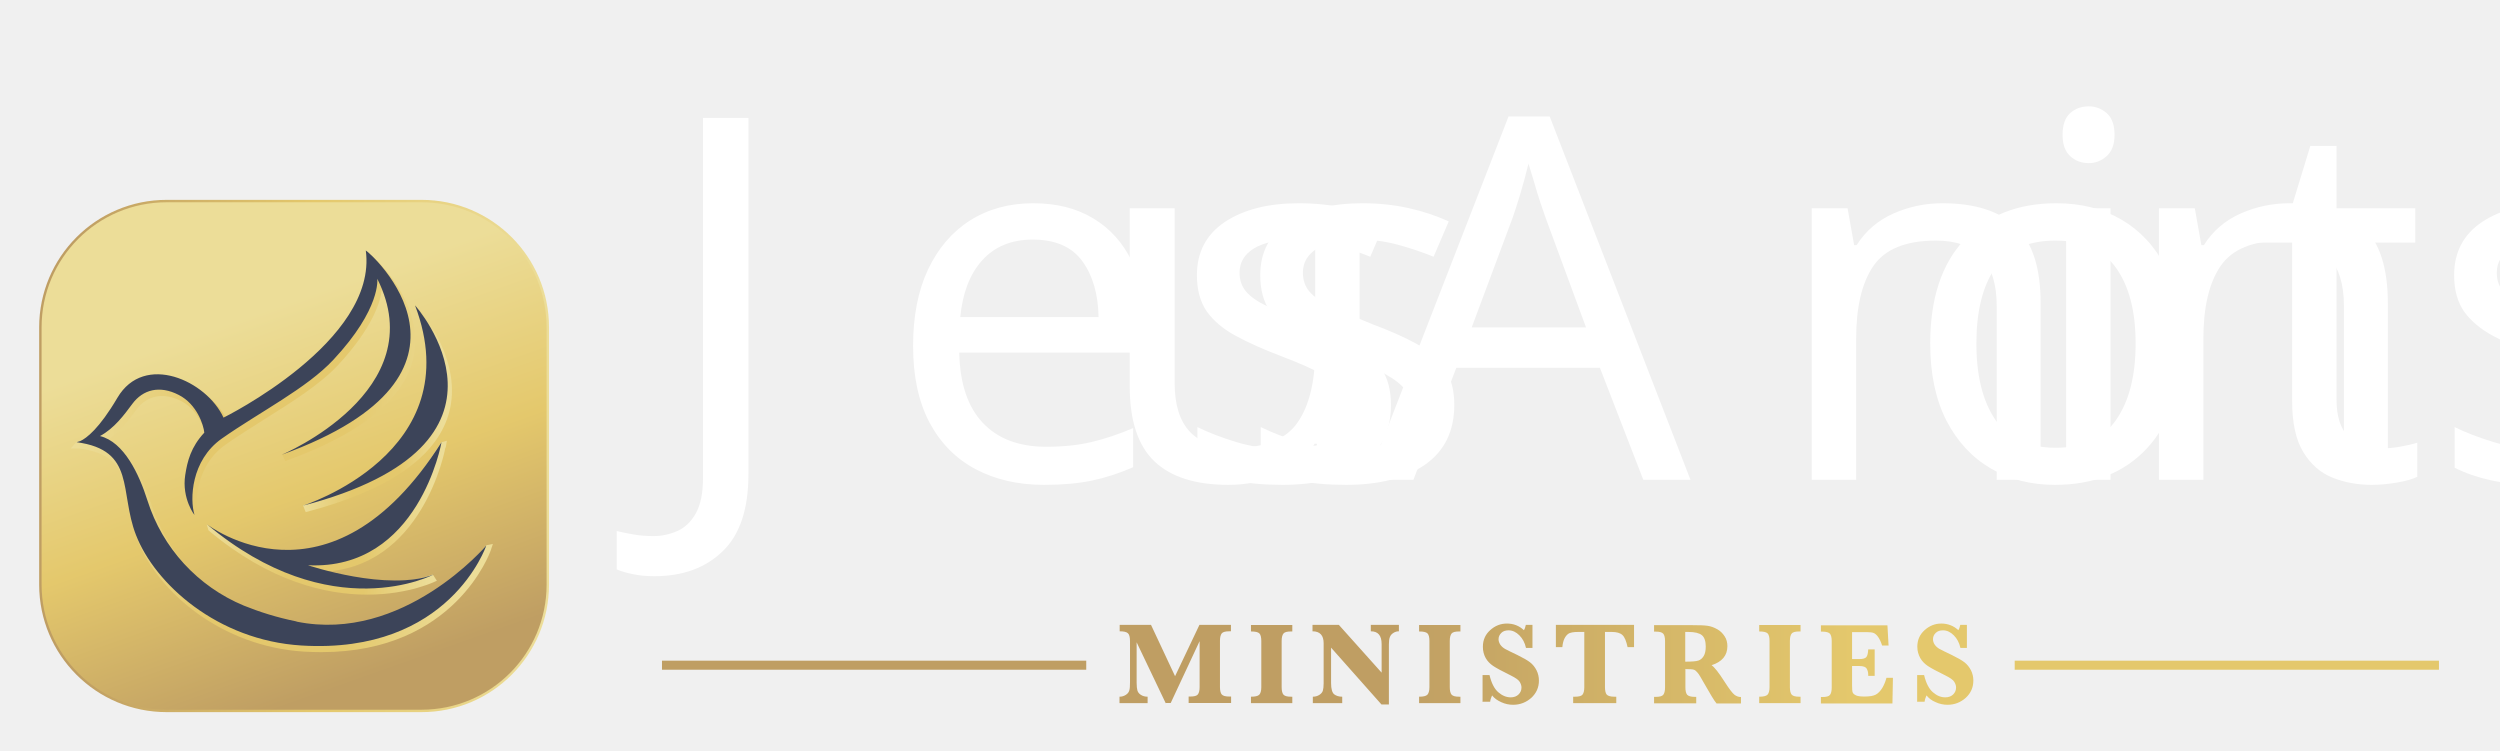
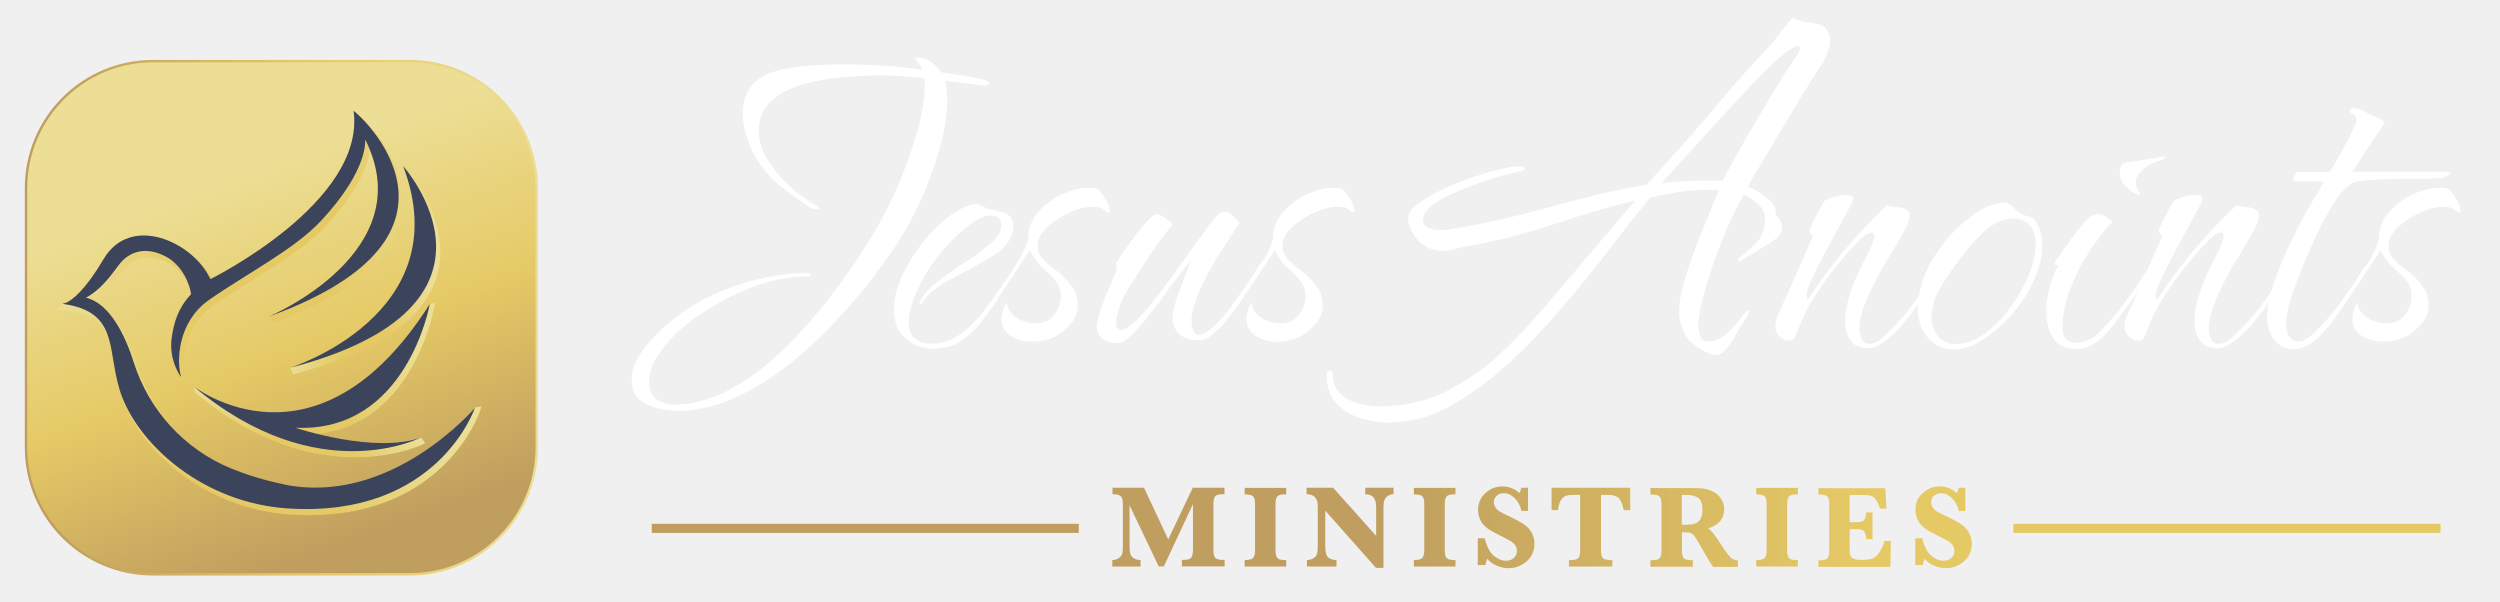
- <svg xmlns="http://www.w3.org/2000/svg" xmlns:xlink="http://www.w3.org/1999/xlink" id="Layer_1" data-name="Layer 1" viewBox="13.1 14.2 154.8 46.5">
+ <svg xmlns="http://www.w3.org/2000/svg" xmlns:xlink="http://www.w3.org/1999/xlink" id="Layer_1" data-name="Layer 1" viewBox="0 0 153.78 37">
  <defs>
    <style>
      .cls-1 {
        fill: url(#linear-gradient-5);
      }

      .cls-2 {
        fill: url(#linear-gradient-6);
      }

      .cls-3 {
        fill: url(#linear-gradient-4);
      }

      .cls-4 {
        fill: url(#linear-gradient);
      }

      .cls-5 {
-         fill: #3c4459;
+         fill: #fff;
      }

      .cls-6 {
-         letter-spacing: 0em;
-       }
- 
-       .cls-7 {
-         letter-spacing: 0em;
-       }
- 
-       .cls-8 {
        fill: url(#linear-gradient-2);
        stroke: url(#linear-gradient-3);
        stroke-miterlimit: 10;
        stroke-width: .15px;
      }

-       .cls-9 {
-         fill: #fff;
-         font-family: TheNautigal-Regular, 'The Nautigal';
-         font-size: 31.38px;
-       }
- 
-       .cls-10 {
-         letter-spacing: -.1em;
-       }
- 
-       .cls-11 {
-         letter-spacing: -.02em;
-       }
- 
-       .cls-12 {
-         letter-spacing: -.02em;
-       }
- 
-       .cls-13 {
-         letter-spacing: -.04em;
-       }
- 
-       .cls-14 {
-         letter-spacing: -.01em;
-       }
- 
-       .cls-15 {
-         letter-spacing: 0em;
-       }
- 
-       .cls-16 {
-         letter-spacing: 0em;
+       .cls-7 {
+         fill: #3b445a;
      }
    </style>
-     <linearGradient id="linear-gradient" x1="54.08" y1="55.33" x2="164.12" y2="55.33" gradientUnits="userSpaceOnUse">
-       <stop offset=".41" stop-color="#bf9e63" />
-       <stop offset=".67" stop-color="#e4c86c" />
+     <linearGradient id="linear-gradient" x1="40.08" y1="32.44" x2="150.12" y2="32.44" gradientUnits="userSpaceOnUse">
+       <stop offset=".41" stop-color="#c09e5f" />
+       <stop offset=".67" stop-color="#e5c965" />
    </linearGradient>
-     <linearGradient id="linear-gradient-2" x1="-21.25" y1="-82.92" x2="-29.82" y2="-107.08" gradientTransform="translate(58 140.68)" gradientUnits="userSpaceOnUse">
-       <stop offset=".07" stop-color="#bf9e63" />
-       <stop offset=".54" stop-color="#e4c86c" />
-       <stop offset=".99" stop-color="#ecdd98" />
+     <linearGradient id="linear-gradient-2" x1="-35.25" y1="-105.81" x2="-43.82" y2="-129.96" gradientTransform="translate(58 140.68)" gradientUnits="userSpaceOnUse">
+       <stop offset=".07" stop-color="#c09e5f" />
+       <stop offset=".54" stop-color="#e5c965" />
+       <stop offset=".99" stop-color="#ecde94" />
    </linearGradient>
-     <linearGradient id="linear-gradient-3" x1="15.52" y1="42.44" x2="47.09" y2="42.44" gradientTransform="matrix(1,0,0,1,0,0)" xlink:href="#linear-gradient-2" />
-     <linearGradient id="linear-gradient-4" x1="31.86" y1="39.52" x2="41.09" y2="39.52" gradientUnits="userSpaceOnUse">
-       <stop offset="0" stop-color="#ecdd98" />
-       <stop offset=".33" stop-color="#e4c86c" />
-       <stop offset=".65" stop-color="#e4c86c" />
-       <stop offset=".93" stop-color="#ecdd98" />
+     <linearGradient id="linear-gradient-3" x1="1.52" y1="19.55" x2="33.09" y2="19.55" gradientTransform="matrix(1,0,0,1,0,0)" xlink:href="#linear-gradient-2" />
+     <linearGradient id="linear-gradient-4" x1="17.86" y1="16.63" x2="27.09" y2="16.63" gradientUnits="userSpaceOnUse">
+       <stop offset="0" stop-color="#ecde94" />
+       <stop offset=".33" stop-color="#e5c965" />
+       <stop offset=".65" stop-color="#e5c965" />
+       <stop offset=".93" stop-color="#ecde94" />
    </linearGradient>
-     <linearGradient id="linear-gradient-5" x1="25.92" y1="46.27" x2="40.78" y2="46.27" xlink:href="#linear-gradient-4" />
-     <linearGradient id="linear-gradient-6" x1="17.48" y1="42.24" x2="43.62" y2="42.24" xlink:href="#linear-gradient-4" />
+     <linearGradient id="linear-gradient-5" x1="11.92" y1="23.38" x2="26.78" y2="23.38" xlink:href="#linear-gradient-4" />
+     <linearGradient id="linear-gradient-6" x1="3.48" y1="19.35" x2="29.62" y2="19.35" xlink:href="#linear-gradient-4" />
  </defs>
-   <text class="cls-9" transform="translate(53.74 43.91)">
-     <tspan class="cls-13" x="0" y="0">J</tspan>
-     <tspan x="14.18" y="0">es</tspan>
-     <tspan class="cls-6" x="26.83" y="0">u</tspan>
-     <tspan class="cls-10" x="35.8" y="0">s</tspan>
-     <tspan x="38.75" y="0"> </tspan>
-     <tspan class="cls-15" x="44.02" y="0">A</tspan>
-     <tspan class="cls-14" x="68.87" y="0">n</tspan>
-     <tspan class="cls-11" x="77.16" y="0">o</tspan>
-     <tspan class="cls-16" x="84.62" y="0">i</tspan>
-     <tspan class="cls-12" x="90.37" y="0">n</tspan>
-     <tspan class="cls-7" x="98.4" y="0">ts</tspan>
-   </text>
-   <path class="cls-4" d="M85.28,57.74l-1.8-3.77v2.5c0,.22.02.39.05.49s.1.2.22.27c.11.07.25.11.41.11v.4h-1.74v-.4c.15,0,.28-.04.4-.12s.18-.17.21-.28c.03-.1.04-.27.04-.5v-2.54c0-.24-.04-.41-.13-.49-.08-.08-.26-.12-.51-.12v-.4h1.94l1.49,3.18,1.51-3.18h1.95v.4h-.1c-.24,0-.4.04-.47.13-.07.09-.11.24-.11.46v2.86c0,.22.04.38.11.46.08.09.23.13.47.13h.11v.4h-2.63v-.4h.1c.24,0,.4-.04.47-.13.07-.09.11-.24.11-.46v-2.84l-1.79,3.83h-.28ZM90.56,53.3v-.4h2.56v.4h-.08c-.24,0-.4.04-.47.13-.07.09-.11.24-.11.46v2.86c0,.22.04.38.11.46.08.09.23.13.47.13h.08v.4h-2.56v-.4c.26,0,.43-.04.51-.12.08-.08.13-.24.13-.47v-2.86c0-.23-.04-.39-.12-.47-.08-.08-.25-.12-.52-.12ZM95.52,54.28v2.22c0,.36.07.59.19.69.13.1.3.15.5.15v.4h-1.82v-.4c.15,0,.29-.04.4-.11.11-.07.19-.16.22-.26.03-.1.05-.25.05-.47v-2.47c0-.49-.23-.74-.69-.74v-.4h1.63l2.65,2.96v-1.77c0-.53-.22-.79-.67-.79v-.4h1.74v.4c-.12,0-.23.03-.34.1-.11.07-.18.15-.22.26-.04.1-.06.25-.06.45v3.72h-.46l-3.14-3.54ZM100.97,53.3v-.4h2.56v.4h-.08c-.24,0-.4.04-.47.13-.07.09-.11.24-.11.46v2.86c0,.22.04.38.11.46.08.09.23.13.47.13h.08v.4h-2.56v-.4c.26,0,.43-.04.51-.12.08-.08.13-.24.13-.47v-2.86c0-.23-.04-.39-.12-.47-.08-.08-.25-.12-.52-.12ZM104.9,57.66v-1.66h.43c.12.5.3.85.54,1.06.24.21.5.32.77.32.2,0,.37-.06.49-.18.12-.12.18-.26.18-.43,0-.12-.04-.23-.11-.35s-.26-.25-.54-.39c-.55-.27-.92-.47-1.11-.6s-.35-.29-.46-.49-.17-.43-.17-.69c0-.42.15-.76.45-1.03.3-.27.64-.41,1.04-.41.41,0,.76.14,1.05.41.05-.07.09-.18.12-.33h.41v1.43h-.4c-.07-.32-.21-.58-.41-.78-.2-.2-.42-.31-.67-.31-.19,0-.34.05-.45.16s-.17.24-.17.39c0,.12.04.23.11.34.07.1.17.19.29.26.12.07.38.19.77.38.35.17.61.32.78.45.17.13.3.3.4.49.1.2.15.41.15.64,0,.43-.16.78-.47,1.07-.32.28-.69.43-1.13.43-.25,0-.49-.05-.73-.16s-.43-.24-.57-.42c-.05.11-.1.24-.12.39h-.43ZM111.22,53.33h-.41c-.24,0-.42.03-.54.08-.11.05-.21.16-.29.31-.08.16-.12.34-.14.55h-.4v-1.38h4.84v1.38h-.4c-.08-.37-.18-.62-.32-.75-.14-.13-.36-.19-.66-.19h-.42v3.42c0,.22.04.38.11.46s.23.13.47.13h.12v.4h-2.67v-.4h.11c.24,0,.4-.04.47-.13s.11-.24.11-.46v-3.42ZM117.46,55.61v1.15c0,.22.04.38.11.46s.23.13.47.13h.09v.4h-2.61v-.4h.1c.24,0,.4-.04.47-.13s.11-.24.11-.46v-2.86c0-.22-.04-.38-.11-.46-.08-.09-.23-.13-.47-.13h-.1v-.4h1.94s.44,0,.44,0c.43,0,.75.01.94.04.2.03.39.1.59.21s.34.26.46.44.17.39.17.61c0,.58-.33.97-.98,1.18.17.11.44.45.81,1.03.29.45.49.71.61.8.12.09.25.14.4.14v.4h-1.51c-.14-.16-.39-.58-.77-1.25-.19-.34-.32-.56-.4-.65-.08-.1-.15-.16-.23-.19-.08-.03-.25-.04-.52-.04ZM117.46,55.17c.4,0,.67-.02.81-.07.14-.05.25-.15.33-.29.08-.14.12-.33.12-.57,0-.34-.08-.58-.24-.71-.16-.13-.44-.2-.83-.2-.05,0-.12,0-.2,0v1.83ZM122.03,53.3v-.4h2.56v.4h-.08c-.24,0-.4.04-.47.13-.07.09-.11.24-.11.46v2.86c0,.22.04.38.11.46.08.09.23.13.47.13h.08v.4h-2.56v-.4c.26,0,.43-.04.51-.12.08-.08.13-.24.13-.47v-2.86c0-.23-.04-.39-.12-.47-.08-.08-.25-.12-.52-.12ZM127.78,55.43v1.2c0,.23.01.38.04.45.03.07.1.13.21.18.11.05.29.07.52.07.32,0,.55-.04.7-.12.15-.08.28-.22.4-.41.12-.2.2-.41.26-.63h.4l-.03,1.59h-4.43v-.4h.09c.24,0,.4-.04.47-.13.07-.09.11-.24.11-.46v-2.87c0-.22-.04-.38-.11-.46s-.23-.13-.47-.13h-.09v-.39h4.12l.07,1.25h-.4c-.07-.22-.15-.39-.24-.52-.09-.13-.18-.21-.27-.25-.09-.04-.24-.06-.45-.06h-.9v1.67h.45c.21,0,.36-.04.43-.12s.11-.24.12-.48h.4v1.64h-.4s0-.05,0-.07c0-.14-.03-.26-.09-.37-.06-.11-.21-.17-.45-.17h-.46ZM131.81,57.66v-1.66h.43c.12.5.3.85.54,1.06.24.21.49.32.77.32.2,0,.37-.06.49-.18s.18-.26.18-.43c0-.12-.04-.23-.11-.35s-.26-.25-.54-.39c-.55-.27-.92-.47-1.11-.6-.19-.13-.35-.29-.46-.49s-.18-.43-.18-.69c0-.42.15-.76.45-1.03s.64-.41,1.04-.41.76.14,1.05.41c.05-.07.09-.18.12-.33h.41v1.43h-.4c-.07-.32-.21-.58-.41-.78s-.42-.31-.67-.31c-.19,0-.34.05-.45.16-.11.1-.17.24-.17.39,0,.12.04.23.11.34.07.1.17.19.29.26s.38.19.77.38c.35.17.61.32.78.45.17.13.3.3.4.49.1.2.15.41.15.64,0,.43-.16.78-.47,1.07-.32.28-.69.43-1.13.43-.25,0-.49-.05-.73-.16-.24-.1-.43-.24-.57-.42-.05.11-.1.24-.12.39h-.43ZM54.08,55.39h26.27M80.36,55.11h-26.27v.56h26.27v-.56ZM137.85,55.39h26.27M164.12,55.11h-26.27v.56h26.27v-.56Z" />
  <g>
-     <rect class="cls-8" x="15.6" y="26.65" width="31.42" height="31.57" rx="7.82" ry="7.82" />
+     <path class="cls-5" d="M41.56,25.26c-.65,0-1.26-.14-1.84-.42s-.86-.78-.86-1.49c0-.54.17-1.07.52-1.58.35-.51.76-.99,1.24-1.44.48-.45.93-.82,1.35-1.11,1.03-.73,2.24-1.32,3.64-1.76s2.73-.66,3.99-.66c.19,0,.28.03.28.09,0,.08-.08.12-.25.12-1.21,0-2.44.26-3.69.79-1.25.52-2.35,1.14-3.31,1.85-.33.23-.71.55-1.13.96-.42.41-.78.86-1.1,1.35-.31.49-.47.99-.47,1.49,0,.54.16.92.49,1.13.32.21.72.31,1.18.31.56,0,1.17-.1,1.8-.31.64-.21,1.12-.41,1.46-.6.92-.48,1.82-1.11,2.7-1.9.88-.78,1.71-1.65,2.51-2.59s1.53-1.9,2.21-2.89,1.27-1.91,1.77-2.79c.42-.71.84-1.57,1.27-2.59s.79-2.06,1.1-3.12c.3-1.07.46-2.02.46-2.86v-.19c0-.06-.01-.15-.03-.25-.38-.04-.82-.08-1.32-.11s-.92-.05-1.25-.05c-.92,0-1.83.05-2.73.14-.9.09-1.71.26-2.45.5-.73.24-1.32.59-1.76,1.04s-.66,1.03-.66,1.74c0,.63.19,1.25.58,1.85s.86,1.15,1.41,1.63c.55.48,1.08.86,1.58,1.13.08.02.12.06.12.13,0,.04-.06.06-.19.06s-.22-.02-.28-.06c-.63-.4-1.18-.79-1.66-1.16-.48-.38-.9-.78-1.26-1.22-.36-.46-.66-1-.91-1.62-.25-.62-.38-1.23-.38-1.84,0-.54.12-1.04.38-1.47.25-.44.68-.77,1.29-1,.52-.19,1.18-.32,1.98-.41.79-.08,1.62-.12,2.48-.12.92,0,1.83.03,2.71.09.89.06,1.63.15,2.21.25-.08-.19-.17-.33-.25-.44-.08-.1-.17-.2-.25-.28.06-.02.15-.03.25-.03.29,0,.57.1.83.3.26.2.46.4.58.61.71.08,1.32.17,1.82.27.5.09.83.17.97.24.1.04.16.09.16.16,0,.12-.15.17-.44.12l-2.26-.28c.08.44.12.82.12,1.13,0,.84-.13,1.75-.39,2.75-.26.99-.6,1.97-1,2.92-.41.95-.83,1.79-1.27,2.53-.54.9-1.2,1.85-1.98,2.86-.77,1-1.63,1.99-2.56,2.95s-1.91,1.84-2.95,2.62-2.11,1.41-3.22,1.87c-1.11.46-2.23.69-3.36.69Z" />
+     <path class="cls-5" d="M57.25,21.43c-.56,0-1.08-.2-1.55-.61s-.71-1.01-.71-1.8c0-.63.17-1.31.5-2.04.33-.73.77-1.43,1.3-2.1.53-.67,1.1-1.22,1.71-1.66.61-.44,1.17-.67,1.69-.69.08.08.18.15.3.19.12.04.22.08.33.13l.82.19c.46.12.69.42.69.88,0,.27-.09.57-.27.88s-.44.59-.8.82c-.19.13-.39.25-.61.38-.22.12-.44.25-.67.38l-1.41.75c-.44.23-.83.48-1.16.74-.33.26-.58.54-.72.83-.11.02-.15,0-.13-.09.15-.36.43-.72.86-1.08.43-.37.86-.68,1.3-.96.21-.17.42-.31.64-.44.22-.12.43-.26.64-.41s.41-.3.61-.46c.2-.16.37-.31.52-.46.17-.17.29-.33.36-.5.07-.17.11-.31.11-.44,0-.4-.23-.6-.69-.6-.29,0-.63.12-1,.38-.46.31-.9.69-1.32,1.11-.42.43-.82.89-1.19,1.4-.4.54-.75,1.17-1.05,1.88-.3.71-.46,1.31-.46,1.79s.14.82.42,1.02c.28.2.61.3.99.3.52,0,1.02-.14,1.51-.41.36-.21.69-.48,1-.8.31-.32.58-.61.78-.86.17-.21.36-.46.58-.75s.37-.51.46-.66c.04-.04.07-.04.09,0,.02.04.03.07.03.09-.08.15-.23.38-.42.71-.2.33-.49.73-.86,1.21-.44.57-.9,1-1.38,1.32-.48.31-1.1.47-1.85.47Z" />
+     <path class="cls-5" d="M63.49,21.02c-.48,0-.92-.12-1.3-.36-.39-.24-.58-.59-.58-1.05,0-.17.03-.34.09-.53.06-.21.15-.37.25-.47,0,.23.07.43.22.61.15.18.31.32.5.42.19.08.37.15.55.19s.34.06.49.06c.48,0,.86-.17,1.13-.52.27-.34.41-.72.41-1.11,0-.36-.09-.67-.28-.94-.13-.17-.26-.32-.41-.46s-.3-.28-.47-.42c-.12-.1-.24-.23-.34-.38-.11-.15-.24-.37-.41-.66l-1.32,2.01c-.31.46-.61.89-.88,1.29-.27.4-.63.86-1.07,1.38-.12.15-.22.21-.3.2s-.06-.09.05-.24c.48-.61.88-1.13,1.19-1.57.31-.44.68-.97,1.1-1.6.21-.29.42-.63.64-1,.22-.38.38-.76.49-1.16,0-.65.22-1.22.66-1.71.44-.49.98-.87,1.62-1.13.64-.26,1.24-.36,1.8-.3.12,0,.26.09.41.28s.27.39.38.61c.1.22.16.39.16.52,0,.06-.02.09-.06.09-.06,0-.15-.04-.25-.13-.17-.15-.42-.22-.75-.22-.44,0-.92.12-1.44.36-.52.24-.98.54-1.37.91s-.58.75-.58,1.15c0,.29.12.56.36.82s.51.49.82.71c.3.22.55.46.74.71.21.23.36.46.44.69.08.23.12.46.12.69,0,.4-.12.76-.38,1.08s-.55.59-.91.8c-.44.25-.94.38-1.51.38Z" />
+     <path class="cls-5" d="M68.82,21.11c-.46,0-.81-.1-1.05-.31s-.34-.48-.3-.82c.04-.23.1-.49.19-.79.08-.29.19-.58.31-.88l.75-1.76s-.04-.08-.05-.11c-.01-.03-.02-.06-.02-.08-.02-.08-.01-.16.03-.22.54-.84,1.05-1.54,1.51-2.1s.76-.85.91-.85c.29,0,.64.2,1.04.6-.27.33-.55.71-.85,1.11-.29.41-.58.82-.85,1.24-.29.44-.6.92-.93,1.43s-.55.98-.67,1.4c-.13.38-.19.67-.19.88,0,.29.1.44.31.44.27,0,.67-.28,1.19-.85.36-.38.75-.84,1.18-1.4.43-.55.84-1.11,1.24-1.68.42-.59.81-1.13,1.18-1.65s.67-.93.93-1.24c.23-.29.44-.44.63-.44.27,0,.58.23.94.69-.29.42-.65.96-1.07,1.62-.42.66-.8,1.33-1.15,2.01-.34.68-.57,1.28-.67,1.8-.02.08-.04.17-.05.25-.01.08-.02.18-.02.28,0,.61.16.91.47.91.17,0,.37-.09.61-.28.24-.19.48-.41.71-.66.23-.25.41-.46.53-.63.67-.9,1.31-1.83,1.91-2.79.12-.19.21-.28.25-.28s.06.04.05.11c-.01.07-.03.13-.05.17-.42.69-.91,1.44-1.46,2.26-.55.82-1.1,1.49-1.65,2.01-.29.29-.59.44-.88.44-.56,0-.98-.14-1.25-.41-.27-.27-.41-.58-.41-.91,0-.21.03-.43.09-.67.06-.24.14-.49.22-.74l.85-2.23c-.31.4-.58.73-.78.99-.21.26-.4.51-.56.74-.15.21-.31.45-.5.71-.19.26-.39.52-.6.77-.4.52-.78.97-1.16,1.35-.38.38-.67.56-.88.56Z" />
+     <path class="cls-5" d="M78.55,21.02c-.48,0-.92-.12-1.3-.36-.39-.24-.58-.59-.58-1.05,0-.17.03-.34.09-.53.06-.21.15-.37.25-.47,0,.23.07.43.22.61.15.18.31.32.5.42.19.08.37.15.55.19s.34.06.49.06c.48,0,.86-.17,1.13-.52.27-.34.41-.72.41-1.11,0-.36-.09-.67-.28-.94-.13-.17-.26-.32-.41-.46s-.3-.28-.47-.42c-.12-.1-.24-.23-.34-.38-.11-.15-.24-.37-.41-.66l-1.32,2.01c-.31.46-.61.89-.88,1.29-.27.4-.63.86-1.07,1.38-.12.15-.22.21-.3.2s-.06-.09.05-.24c.48-.61.88-1.13,1.19-1.57.31-.44.68-.97,1.1-1.6.21-.29.42-.63.64-1,.22-.38.38-.76.49-1.16,0-.65.22-1.22.66-1.71.44-.49.98-.87,1.62-1.13.64-.26,1.24-.36,1.8-.3.12,0,.26.09.41.28s.27.39.38.61c.1.22.16.39.16.52,0,.06-.02.09-.06.09-.06,0-.15-.04-.25-.13-.17-.15-.42-.22-.75-.22-.44,0-.92.12-1.44.36-.52.24-.98.54-1.37.91s-.58.75-.58,1.15c0,.29.12.56.36.82s.51.49.82.71c.3.22.55.46.74.71.21.23.36.46.44.69.08.23.12.46.12.69,0,.4-.12.76-.38,1.08s-.55.59-.91.8c-.44.25-.94.38-1.51.38Z" />
+     <path class="cls-5" d="M85.67,26.01c-.65,0-1.29-.09-1.91-.27-.63-.18-1.15-.49-1.55-.93-.41-.44-.61-1.04-.61-1.79,0-.15.06-.22.19-.22s.19.08.19.25c0,.5.16.89.47,1.18.31.28.69.48,1.13.6.44.11.84.17,1.19.17.23,0,.46,0,.67-.02.22-.01.43-.03.64-.05,1.21-.17,2.34-.54,3.37-1.11,1.04-.58,2-1.28,2.89-2.12.89-.84,1.73-1.72,2.53-2.65s1.56-1.83,2.29-2.68c.29-.36.65-.79,1.08-1.29s.86-1,1.29-1.51.79-.92,1.08-1.25c-1.61.4-3.28.89-5.02,1.47s-3.45,1.03-5.15,1.32c-.29.04-.59.11-.89.19-.3.08-.6.13-.89.13-.36,0-.7-.1-1.04-.31-.25-.17-.48-.41-.69-.74-.21-.32-.31-.65-.31-.99,0-.27.19-.55.56-.83.38-.28.85-.57,1.43-.85s1.18-.53,1.82-.75c.64-.22,1.23-.4,1.77-.53s.95-.2,1.22-.2c.25,0,.38.04.38.12,0,.11-.15.18-.44.22-.31.06-.72.17-1.22.31s-1.02.32-1.55.52c-.53.2-1.02.4-1.46.61-.54.25-.95.51-1.21.77s-.39.51-.39.74c0,.42.39.63,1.16.63.1,0,.21,0,.31-.02.1,0,.22-.03.34-.05,1.34-.21,2.68-.49,4.03-.83,1.35-.35,2.68-.7,4-1.05,1.32-.36,2.61-.63,3.89-.82l1.38-1.51c1.05-1.15,2.03-2.29,2.96-3.4.93-1.12,1.93-2.24,3-3.37.33-.33.62-.67.85-1,.23-.33.5-.67.82-1,.31.15.63.24.94.27.31.03.6.1.85.2s.42.36.5.75c.04.23,0,.52-.12.86-.13.34-.25.6-.38.77-.4.61-.82,1.28-1.27,2.02-.45.74-.89,1.48-1.33,2.21-.44.73-.83,1.39-1.18,1.98-.34.59-.6,1.02-.77,1.32.23.08.48.21.75.38s.51.36.71.58.28.47.24.74c.27.25.41.54.41.88,0,.23-.15.46-.44.67s-.64.44-1.04.67c-.4.23-.77.46-1.13.69-.02.02-.05,0-.08-.05-.03-.05-.04-.09-.02-.11.29-.23.64-.53,1.05-.91s.61-.91.61-1.6c0-.31-.14-.6-.42-.86s-.58-.46-.89-.58c-.61,1.09-1.15,2.27-1.62,3.55-.47,1.28-.82,2.43-1.05,3.45-.02.17-.05.33-.08.5-.03.17-.05.33-.05.5,0,.21.04.43.11.67.07.24.25.36.52.36.42,0,.84-.2,1.25-.61.42-.41.73-.77.94-1.08.08-.1.17-.18.25-.22s.09.01.03.16c-.04.1-.09.21-.16.31s-.13.21-.19.31c-.13.17-.27.41-.44.72-.17.31-.36.6-.56.85-.21.25-.45.38-.72.38-.17,0-.41-.09-.72-.27-.31-.18-.57-.34-.75-.49-.19-.17-.34-.39-.46-.67-.12-.28-.19-.53-.24-.74,0-.06,0-.12-.02-.19-.01-.06-.02-.14-.02-.22,0-.61.12-1.32.38-2.15s.57-1.71.94-2.64c.38-.93.75-1.85,1.13-2.75-.11,0-.21,0-.31-.02-.11,0-.21-.02-.31-.02-.61,0-1.21.05-1.8.14-.6.09-1.2.2-1.8.33-.73.9-1.56,1.95-2.48,3.15-.92,1.2-1.91,2.43-2.97,3.67-1.06,1.24-2.17,2.39-3.33,3.45-1.16,1.06-2.34,1.91-3.53,2.57-1.19.66-2.38.99-3.55.99ZM102.21,11.26c.48-.06.94-.1,1.38-.12s.89-.03,1.35-.03h1.04c.15-.31.41-.82.8-1.51.39-.69.82-1.44,1.3-2.26.48-.82.94-1.58,1.38-2.29.44-.71.79-1.24,1.04-1.6.15-.23.22-.4.22-.5,0-.15-.12-.16-.36-.05-.24.12-.51.3-.8.55-.44.38-.99.92-1.66,1.62-.67.7-1.38,1.45-2.12,2.26-.74.81-1.43,1.56-2.07,2.27-.64.71-1.13,1.27-1.49,1.66Z" />
+     <path class="cls-5" d="M114.98,21.43c-.54,0-.93-.16-1.15-.49s-.33-.71-.33-1.15c0-.5.08-1.01.24-1.52.16-.51.33-.98.53-1.41.2-.43.36-.76.49-.99.36-.67.53-1.11.53-1.32,0-.23-.11-.3-.31-.22-.17.06-.4.24-.69.53s-.6.63-.91,1c-.31.38-.59.72-.83,1.04s-.39.52-.45.63c-.59.84-.99,1.53-1.22,2.07s-.4.94-.5,1.19c-.04.11-.16.16-.34.16s-.38-.08-.56-.24c-.19-.16-.28-.39-.28-.71,0-.17.09-.47.28-.89.19-.43.42-.94.69-1.52.25-.57.5-1.13.75-1.71s.45-1.03.6-1.37c-.15-.13-.22-.22-.22-.28s.01-.12.03-.16c.04-.1.13-.28.25-.52.13-.24.25-.48.38-.72.12-.24.21-.39.25-.46.06-.04.22-.12.49-.22s.52-.16.77-.16h.13c.25,0,.38.07.38.22s-.07.33-.22.57c-.06.1-.21.37-.44.8-.23.43-.49.92-.79,1.46s-.56,1.06-.8,1.55c-.24.49-.41.86-.52,1.11-.06.19-.09.37-.08.55s.06.2.14.08c.58-.88,1.13-1.63,1.63-2.26.5-.63,1-1.21,1.51-1.76s1.06-1.11,1.66-1.69c.21.08.43.13.66.13s.43.06.6.19c.08.06.13.17.13.31,0,.29-.17.73-.52,1.3-.35.58-.73,1.22-1.15,1.93-.31.54-.63,1.17-.94,1.88s-.47,1.33-.47,1.85c0,.27.05.5.14.67.09.18.25.27.45.27.19,0,.4-.07.63-.22.17-.1.53-.46,1.1-1.05.56-.6,1.18-1.41,1.85-2.43.06-.06.1-.09.13-.09.04,0,.06.02.06.06s-.03.13-.09.25c-.69,1.17-1.38,2.09-2.06,2.75-.68.66-1.21.99-1.58.99Z" />
+     <path class="cls-5" d="M120.16,21.49c-.61,0-1.12-.23-1.55-.69s-.64-1.09-.64-1.88c0-.29.04-.61.11-.96.07-.34.18-.71.33-1.08.31-.73.75-1.43,1.3-2.1.55-.67,1.16-1.22,1.8-1.66s1.27-.66,1.85-.66c.06,0,.14.03.22.08.08.05.15.1.19.14l.16.16c.25.25.5.4.74.44s.43.17.58.38c.25.4.38.88.38,1.44,0,.77-.24,1.62-.71,2.53-.47.91-1.1,1.73-1.9,2.46-.4.36-.84.68-1.32.97s-.99.44-1.54.44ZM120.38,21.15c.5,0,1.01-.17,1.54-.52.52-.34,1.01-.8,1.46-1.36.45-.57.84-1.16,1.16-1.79.32-.63.53-1.22.61-1.79.02-.1.04-.21.05-.33,0-.11.02-.21.02-.3,0-.56-.14-.98-.41-1.24-.27-.26-.6-.39-.97-.39-.4,0-.81.13-1.22.38-.4.23-.9.71-1.51,1.43-.61.72-1.15,1.47-1.63,2.24-.44.69-.66,1.36-.66,2.01,0,.46.13.85.39,1.18.26.33.65.49,1.18.49Z" />
+     <path class="cls-5" d="M127.78,21.46c-.71,0-1.21-.23-1.49-.67s-.42-.99-.42-1.62c0-.48.07-.97.2-1.47s.31-.95.52-1.35c-.19-.08-.25-.16-.19-.22.15-.21.33-.47.55-.79.22-.31.44-.63.67-.94.27-.36.52-.65.74-.88s.46-.35.71-.35c.17,0,.32.05.46.16.14.1.28.21.42.31-.48.5-.96,1.12-1.44,1.85s-.87,1.5-1.18,2.31c-.3.8-.46,1.59-.46,2.37,0,.33.08.57.24.71.16.14.35.2.58.2.48,0,.91-.17,1.29-.5.4-.36.86-.87,1.4-1.55s1.04-1.4,1.52-2.15c.13-.17.22-.26.3-.28.07-.02.08.02.02.12-.17.33-.42.76-.77,1.27-.35.51-.71,1.02-1.08,1.52s-.7.89-.97,1.16c-.27.27-.55.47-.83.6-.28.13-.54.19-.77.19ZM131.45,11.95c-.31-.12-.58-.33-.8-.61-.22-.28-.3-.59-.24-.93.04-.19.1-.31.17-.36.07-.05.29-.09.64-.11l1.66-.28c.19-.04.28-.04.28,0,0,.08-.07.15-.22.19-.33.08-.63.21-.88.38-.25.17-.46.4-.63.69-.04.06-.06.16-.06.28s.03.25.08.36c.05.11.11.21.17.3.06.08.07.12.02.12s-.12,0-.2-.03Z" />
+     <path class="cls-5" d="M136.47,21.43c-.54,0-.93-.16-1.15-.49s-.33-.71-.33-1.15c0-.5.08-1.01.24-1.52.16-.51.33-.98.53-1.41.2-.43.36-.76.49-.99.36-.67.53-1.11.53-1.32,0-.23-.11-.3-.31-.22-.17.06-.4.24-.69.53s-.6.63-.91,1c-.31.38-.59.72-.83,1.04s-.39.52-.45.63c-.59.84-.99,1.53-1.22,2.07s-.4.94-.5,1.19c-.04.11-.16.16-.34.16s-.38-.08-.56-.24c-.19-.16-.28-.39-.28-.71,0-.17.09-.47.28-.89.19-.43.42-.94.69-1.52.25-.57.5-1.13.75-1.71s.45-1.03.6-1.37c-.15-.13-.22-.22-.22-.28s.01-.12.03-.16c.04-.1.13-.28.25-.52.13-.24.25-.48.38-.72.12-.24.21-.39.25-.46.06-.04.22-.12.49-.22s.52-.16.77-.16h.13c.25,0,.38.07.38.22s-.07.33-.22.57c-.06.1-.21.37-.44.8-.23.43-.49.92-.79,1.46s-.56,1.06-.8,1.55c-.24.49-.41.86-.52,1.11-.06.19-.09.37-.08.55s.06.2.14.08c.58-.88,1.13-1.63,1.63-2.26.5-.63,1-1.21,1.51-1.76s1.06-1.11,1.66-1.69c.21.08.43.13.66.13s.43.06.6.19c.08.06.13.17.13.31,0,.29-.17.73-.52,1.3-.35.58-.73,1.22-1.15,1.93-.31.54-.63,1.17-.94,1.88s-.47,1.33-.47,1.85c0,.27.05.5.14.67.09.18.25.27.45.27.19,0,.4-.07.63-.22.17-.1.53-.46,1.1-1.05.56-.6,1.18-1.41,1.85-2.43.06-.06.1-.09.13-.09.04,0,.06.02.06.06s-.03.13-.09.25c-.69,1.17-1.38,2.09-2.06,2.75-.68.66-1.21.99-1.58.99Z" />
+     <path class="cls-5" d="M141.08,21.49c-.44,0-.82-.18-1.14-.53-.33-.36-.49-.87-.49-1.54,0-.5.12-1.11.36-1.83s.54-1.49.91-2.29c.37-.8.75-1.57,1.16-2.29.41-.72.77-1.33,1.08-1.84-.36,0-.67,0-.94-.02s-.49,0-.66.02c-.15,0-.23-.03-.27-.08-.03-.05-.04-.09-.02-.11,0-.06.04-.15.11-.25.07-.1.14-.16.2-.16h1.91c.1-.12.25-.34.42-.66.18-.31.36-.65.55-1,.19-.36.35-.67.49-.96.14-.28.2-.45.2-.52,0-.19-.06-.32-.19-.41l-.13-.06s-.03,0-.03-.02c0,0-.01-.02-.03-.02-.02-.02-.03-.05-.03-.09,0-.06.03-.11.09-.14.06-.03.12-.05.16-.05.12,0,.25.03.36.08.12.05.31.15.58.3.12.06.26.12.39.17.14.05.25.11.33.17l.25.16c-.13.21-.32.5-.58.88-.26.38-.52.76-.77,1.16-.25.4-.46.73-.63,1h5.62c.25,0,.38.03.38.09s-.09.13-.27.2c-.18.07-.31.11-.39.11-.27.02-.65.03-1.15.03s-1.01,0-1.57.02c-.55.01-1.07.03-1.54.06-.47.03-.8.08-.99.14-.31.11-.67.44-1.07,1.02-.4.58-.78,1.25-1.15,2.02-.37.77-.7,1.53-.99,2.26-.06.17-.17.45-.33.85-.16.4-.3.83-.44,1.29-.14.46-.2.89-.2,1.29,0,.38.07.65.22.82.15.17.32.25.53.25.25,0,.54-.15.86-.44s.69-.67,1.08-1.13c.42-.52.81-1.05,1.18-1.58.37-.53.6-.89.71-1.08.17-.27.27-.41.31-.41.02,0,.03.01.03.03,0,.06-.03.17-.09.33s-.13.29-.19.39c-.38.54-.78,1.15-1.22,1.82-.44.67-.89,1.25-1.35,1.73-.54.54-1.1.82-1.66.82Z" />
+     <path class="cls-5" d="M146.58,21.02c-.48,0-.92-.12-1.3-.36-.39-.24-.58-.59-.58-1.05,0-.17.03-.34.09-.53.06-.21.15-.37.25-.47,0,.23.07.43.22.61.15.18.31.32.5.42.19.08.37.15.55.19s.34.06.49.06c.48,0,.86-.17,1.13-.52.27-.34.41-.72.41-1.11,0-.36-.09-.67-.28-.94-.13-.17-.26-.32-.41-.46s-.3-.28-.47-.42c-.12-.1-.24-.23-.34-.38-.11-.15-.24-.37-.41-.66l-1.32,2.01c-.31.46-.61.89-.88,1.29-.27.4-.63.86-1.07,1.38-.12.15-.22.21-.3.2s-.06-.09.05-.24c.48-.61.88-1.13,1.19-1.57.31-.44.68-.97,1.1-1.6.21-.29.42-.63.64-1,.22-.38.38-.76.49-1.16,0-.65.22-1.22.66-1.71.44-.49.98-.87,1.62-1.13.64-.26,1.24-.36,1.8-.3.12,0,.26.09.41.28s.27.39.38.61c.1.22.16.39.16.52,0,.06-.02.09-.06.09-.06,0-.15-.04-.25-.13-.17-.15-.42-.22-.75-.22-.44,0-.92.12-1.44.36-.52.24-.98.54-1.37.91s-.58.75-.58,1.15c0,.29.12.56.36.82s.51.49.82.71c.3.22.55.46.74.71.21.23.36.46.44.69.08.23.12.46.12.69,0,.4-.12.76-.38,1.08s-.55.59-.91.8c-.44.25-.94.38-1.51.38Z" />
+   </g>
+   <path class="cls-4" d="M71.28,34.85l-1.8-3.77v2.5c0,.22.02.39.05.49s.1.2.22.27c.11.07.25.11.41.11v.4h-1.74v-.4c.15,0,.28-.04.4-.12s.18-.17.21-.28c.03-.1.04-.27.04-.5v-2.54c0-.24-.04-.41-.13-.49-.08-.08-.26-.12-.51-.12v-.4h1.94l1.49,3.18,1.51-3.18h1.95v.4h-.1c-.24,0-.4.04-.47.13-.07.09-.11.24-.11.46v2.86c0,.22.04.38.11.46.08.09.23.13.47.13h.11v.4h-2.63v-.4h.1c.24,0,.4-.04.47-.13.07-.09.11-.24.11-.46v-2.84l-1.79,3.83h-.28ZM76.56,30.41v-.4h2.56v.4h-.08c-.24,0-.4.04-.47.13-.07.09-.11.24-.11.46v2.86c0,.22.04.38.11.46.08.09.23.13.47.13h.08v.4h-2.56v-.4c.26,0,.43-.04.51-.12.08-.08.13-.24.13-.47v-2.86c0-.23-.04-.39-.12-.47-.08-.08-.25-.12-.52-.12ZM81.52,31.39v2.22c0,.36.07.59.19.69.13.1.3.15.5.15v.4h-1.82v-.4c.15,0,.29-.04.4-.11.11-.07.19-.16.22-.26.03-.1.05-.25.05-.47v-2.47c0-.49-.23-.74-.69-.74v-.4h1.63l2.65,2.96v-1.77c0-.53-.22-.79-.67-.79v-.4h1.74v.4c-.12,0-.23.03-.34.1-.11.07-.18.15-.22.26-.04.1-.06.25-.06.45v3.72h-.46l-3.14-3.54ZM86.97,30.41v-.4h2.56v.4h-.08c-.24,0-.4.04-.47.13-.07.09-.11.24-.11.46v2.86c0,.22.04.38.11.46.08.09.23.13.47.13h.08v.4h-2.56v-.4c.26,0,.43-.04.51-.12.08-.08.13-.24.13-.47v-2.86c0-.23-.04-.39-.12-.47-.08-.08-.25-.12-.52-.12ZM90.9,34.77v-1.66h.43c.12.5.3.85.54,1.06.24.21.5.32.77.32.2,0,.37-.06.49-.18.12-.12.18-.26.18-.43,0-.12-.04-.23-.11-.35s-.26-.25-.54-.39c-.55-.27-.92-.47-1.11-.6s-.35-.29-.46-.49-.17-.43-.17-.69c0-.42.15-.76.45-1.03.3-.27.64-.41,1.04-.41.41,0,.76.14,1.05.41.05-.07.09-.18.12-.33h.41v1.43h-.4c-.07-.32-.21-.58-.41-.78-.2-.2-.42-.31-.67-.31-.19,0-.34.05-.45.16s-.17.24-.17.39c0,.12.04.23.11.34.07.1.17.19.29.26.12.07.38.19.77.38.35.17.61.32.78.45.17.13.3.3.4.49.1.2.15.41.15.64,0,.43-.16.78-.47,1.07-.32.28-.69.43-1.13.43-.25,0-.49-.05-.73-.16s-.43-.24-.57-.42c-.05.11-.1.24-.12.39h-.43ZM97.22,30.44h-.41c-.24,0-.42.03-.54.08-.11.05-.21.16-.29.31-.08.16-.12.34-.14.55h-.4v-1.38h4.84v1.38h-.4c-.08-.37-.18-.62-.32-.75-.14-.13-.36-.19-.66-.19h-.42v3.42c0,.22.04.38.11.46s.23.13.47.13h.12v.4h-2.67v-.4h.11c.24,0,.4-.04.47-.13s.11-.24.11-.46v-3.42ZM103.46,32.72v1.15c0,.22.04.38.11.46s.23.13.47.13h.09v.4h-2.61v-.4h.1c.24,0,.4-.04.47-.13s.11-.24.11-.46v-2.86c0-.22-.04-.38-.11-.46-.08-.09-.23-.13-.47-.13h-.1v-.4h1.94s.44,0,.44,0c.43,0,.75.01.94.04.2.03.39.1.59.21s.34.26.46.44.17.39.17.61c0,.58-.33.97-.98,1.18.17.11.44.45.81,1.03.29.45.49.71.61.8.12.09.25.14.4.14v.4h-1.51c-.14-.16-.39-.58-.77-1.25-.19-.34-.32-.56-.4-.65-.08-.1-.15-.16-.23-.19-.08-.03-.25-.04-.52-.04ZM103.46,32.28c.4,0,.67-.02.81-.07.14-.05.25-.15.33-.29.08-.14.12-.33.12-.57,0-.34-.08-.58-.24-.71-.16-.13-.44-.2-.83-.2-.05,0-.12,0-.2,0v1.83ZM108.03,30.41v-.4h2.56v.4h-.08c-.24,0-.4.04-.47.13-.07.09-.11.24-.11.46v2.86c0,.22.04.38.11.46.08.09.23.13.47.13h.08v.4h-2.56v-.4c.26,0,.43-.04.51-.12.08-.08.13-.24.13-.47v-2.86c0-.23-.04-.39-.12-.47-.08-.08-.25-.12-.52-.12ZM113.78,32.54v1.2c0,.23.01.38.04.45.03.07.1.13.21.18.11.05.29.07.52.07.32,0,.55-.04.7-.12.15-.08.28-.22.4-.41.12-.2.2-.41.26-.63h.4l-.03,1.59h-4.43v-.4h.09c.24,0,.4-.04.47-.13.07-.09.11-.24.11-.46v-2.87c0-.22-.04-.38-.11-.46s-.23-.13-.47-.13h-.09v-.39h4.12l.07,1.25h-.4c-.07-.22-.15-.39-.24-.52-.09-.13-.18-.21-.27-.25-.09-.04-.24-.06-.45-.06h-.9v1.67h.45c.21,0,.36-.04.43-.12s.11-.24.12-.48h.4v1.64h-.4s0-.05,0-.07c0-.14-.03-.26-.09-.37-.06-.11-.21-.17-.45-.17h-.46ZM117.81,34.77v-1.66h.43c.12.5.3.85.54,1.06.24.21.49.32.77.32.2,0,.37-.06.49-.18s.18-.26.18-.43c0-.12-.04-.23-.11-.35s-.26-.25-.54-.39c-.55-.27-.92-.47-1.11-.6-.19-.13-.35-.29-.46-.49s-.18-.43-.18-.69c0-.42.15-.76.45-1.03s.64-.41,1.04-.41.76.14,1.05.41c.05-.07.09-.18.12-.33h.41v1.43h-.4c-.07-.32-.21-.58-.41-.78s-.42-.31-.67-.31c-.19,0-.34.05-.45.16-.11.1-.17.24-.17.39,0,.12.04.23.11.34.07.1.17.19.29.26s.38.19.77.38c.35.17.61.32.78.45.17.13.3.3.4.49.1.2.15.41.15.64,0,.43-.16.78-.47,1.07-.32.28-.69.43-1.13.43-.25,0-.49-.05-.73-.16-.24-.1-.43-.24-.57-.42-.05.11-.1.24-.12.39h-.43ZM40.08,32.5h26.27M66.36,32.22h-26.27v.56h26.27v-.56ZM123.85,32.5h26.27M150.12,32.22h-26.27v.56h26.27v-.56Z" />
+   <g>
+     <rect class="cls-6" x="1.6" y="3.76" width="31.42" height="31.57" rx="7.82" ry="7.82" />
    <g>
      <g>
-         <path class="cls-3" d="M38.85,40.25c-1.9,3.9-6.94,5.23-6.99,5.24l.17.42c5.06-1.32,8.03-3.35,8.84-6.03,1-3.33-1.8-6.5-1.83-6.53l-.23-.25.14.33c.95,2.5.88,4.78-.1,6.8Z" />
-         <path class="cls-1" d="M40.7,41.92l.07-.43-.35.1c-2.41,3.8-5.03,6.26-8.02,6.77-3.57.62-6.47-1.67-6.5-1.69l.11.37c3.79,3.18,7.27,3.98,9.83,3.98,2.62,0,4.28-.85,4.31-.86l-.25-.39c-2.2.85-5.58.23-6.97-.16,6.35-.15,7.74-7.62,7.75-7.7Z" />
-         <path class="cls-2" d="M43.21,47.97c-.05.06-5.06,6.27-11.55,4.94-1.15-.24-2.24-.56-3.24-.98-2.84-1.17-5-3.53-5.93-6.46-.5-1.57-1.38-3.49-2.8-3.99.79-.48,1.34-1.22,1.83-1.88l.03-.04c.66-.89,1.67-1.08,2.76-.53,1.03.52,1.47,1.7,1.54,2.23-.85.92-1.05,1.85-1.18,2.64-.23,1.45.54,2.28.61,2.31l.13.13c-.28-.88-.24-3.28,1.66-4.61.77-.54,1.62-1.07,2.44-1.59,1.66-1.04,3.38-2.12,4.49-3.3,2.23-2.39,2.67-4.02,2.74-4.71.72,1.6.81,3.16.26,4.65-1.37,3.7-6.38,5.54-6.43,5.56l.2.41c5.32-1.92,8.02-4.42,8.04-7.43.01-2.93-2.66-5.31-2.83-5.38l-.13-.05.02.14c.39,2.87-2.01,5.5-4.09,7.2-2.03,1.67-4.17,2.79-4.6,3.01-.7-1.43-2.38-2.57-3.95-2.65-.82-.04-1.96.18-2.73,1.49-1.13,1.92-2.25,2.44-2.66,2.48l-.36.41h.51s.01,0,.03,0h0c2.55.34,2.77,1.7,3.06,3.42.12.7.25,1.49.55,2.27,1.24,3.19,5.18,6.58,10.32,6.89.36.02.71.03,1.06.03,8.27,0,10.44-6.21,10.47-6.28l.14-.42-.41.08Z" />
+         <path class="cls-3" d="M24.85,17.37c-1.9,3.9-6.94,5.23-6.99,5.24l.17.42c5.06-1.32,8.03-3.35,8.84-6.03,1-3.33-1.8-6.5-1.83-6.53l-.23-.25.14.33c.95,2.5.88,4.78-.1,6.8Z" />
+         <path class="cls-1" d="M26.7,19.03l.07-.43-.35.1c-2.41,3.8-5.03,6.26-8.02,6.77-3.57.62-6.47-1.67-6.5-1.69l.11.37c3.79,3.18,7.27,3.98,9.83,3.98,2.62,0,4.28-.85,4.31-.86l-.25-.39c-2.2.85-5.58.23-6.97-.16,6.35-.15,7.74-7.62,7.75-7.7Z" />
+         <path class="cls-2" d="M29.21,25.08c-.05.06-5.06,6.27-11.55,4.94-1.15-.24-2.24-.56-3.24-.98-2.84-1.17-5-3.53-5.93-6.46-.5-1.57-1.38-3.49-2.8-3.99.79-.48,1.34-1.22,1.83-1.88l.03-.04c.66-.89,1.67-1.08,2.76-.53,1.03.52,1.47,1.7,1.54,2.23-.85.92-1.05,1.85-1.18,2.64-.23,1.45.54,2.28.61,2.31l.13.13c-.28-.88-.24-3.28,1.66-4.61.77-.54,1.62-1.07,2.44-1.59,1.66-1.04,3.38-2.12,4.49-3.3,2.23-2.39,2.67-4.02,2.74-4.71.72,1.6.81,3.16.26,4.65-1.37,3.7-6.38,5.54-6.43,5.56l.2.41c5.32-1.92,8.02-4.42,8.04-7.43.01-2.93-2.66-5.31-2.83-5.38l-.13-.05.02.14c.39,2.87-2.01,5.5-4.09,7.2-2.03,1.67-4.17,2.79-4.6,3.01-.7-1.43-2.38-2.57-3.95-2.65-.82-.04-1.96.18-2.73,1.49-1.13,1.92-2.25,2.44-2.66,2.48l-.36.41h.51s.01,0,.03,0h0c2.55.34,2.77,1.7,3.06,3.42.12.7.25,1.49.55,2.27,1.24,3.19,5.18,6.58,10.32,6.89.36.02.71.03,1.06.03,8.27,0,10.44-6.21,10.47-6.28l.14-.42-.41.08Z" />
      </g>
-       <path class="cls-5" d="M17.81,41.57s.01,0,.02,0c-.01,0-.02,0-.02,0ZM31.83,45.52c14.68-3.83,6.97-12.41,6.97-12.41,3.46,9.14-6.97,12.41-6.97,12.41ZM31.46,52.68c-1.24-.25-2.32-.6-3.26-.98-2.85-1.18-5.04-3.57-5.97-6.51-.52-1.64-1.45-3.62-2.94-3.99.88-.47,1.49-1.3,2.01-2,.65-.87,1.67-1.16,2.86-.55,1.13.57,1.55,1.87,1.59,2.34-.83.89-1.05,1.77-1.18,2.62-.23,1.46.6,2.54.57,2.46-.29-.94-.22-3.36,1.69-4.71,2.35-1.65,5.27-3.12,6.91-4.88,2.98-3.19,2.72-5.02,2.72-5.02,3.51,6.95-5.92,10.9-5.92,10.9,13.93-5.04,5.44-12.56,5.21-12.65.76,5.63-8.81,10.35-8.81,10.35-1.05-2.29-4.91-4.05-6.57-1.23-1.13,1.92-1.92,2.51-2.3,2.68l-.23.07s0,0,0,0c0,0-.01,0-.02,0,0,0,.01,0,.02,0,3.68.49,2.64,3.07,3.68,5.75,1.17,3.01,5.03,6.52,10.25,6.84,9.18.56,11.44-6.19,11.44-6.19,0,0-5.14,6.06-11.75,4.71ZM40.44,41.58c-6.96,11-14.53,5.08-14.53,5.08,7.71,6.47,14.05,3.11,14.05,3.11-2.83,1.1-7.79-.57-7.79-.57,6.87.33,8.27-7.62,8.27-7.62Z" />
+       <path class="cls-7" d="M3.81,18.68s.01,0,.02,0c-.01,0-.02,0-.02,0ZM17.83,22.63c14.68-3.83,6.97-12.41,6.97-12.41,3.46,9.14-6.97,12.41-6.97,12.41ZM17.46,29.79c-1.24-.25-2.32-.6-3.26-.98-2.85-1.18-5.04-3.57-5.97-6.51-.52-1.64-1.45-3.62-2.94-3.99.88-.47,1.49-1.3,2.01-2,.65-.87,1.67-1.16,2.86-.55,1.13.57,1.55,1.87,1.59,2.34-.83.89-1.05,1.77-1.18,2.62-.23,1.46.6,2.54.57,2.46-.29-.94-.22-3.36,1.69-4.71,2.35-1.65,5.27-3.12,6.91-4.88,2.98-3.19,2.72-5.02,2.72-5.02,3.51,6.95-5.92,10.9-5.92,10.9,13.93-5.04,5.44-12.56,5.21-12.65.76,5.63-8.81,10.35-8.81,10.35-1.05-2.29-4.91-4.05-6.57-1.23-1.13,1.92-1.92,2.51-2.3,2.68l-.23.07s0,0,0,0c0,0-.01,0-.02,0,0,0,.01,0,.02,0,3.68.49,2.64,3.07,3.68,5.75,1.17,3.01,5.03,6.52,10.25,6.84,9.18.56,11.44-6.19,11.44-6.19,0,0-5.14,6.06-11.75,4.71ZM26.44,18.69c-6.96,11-14.53,5.08-14.53,5.08,7.71,6.47,14.05,3.11,14.05,3.11-2.83,1.1-7.79-.57-7.79-.57,6.87.33,8.27-7.62,8.27-7.62Z" />
    </g>
  </g>
</svg>
